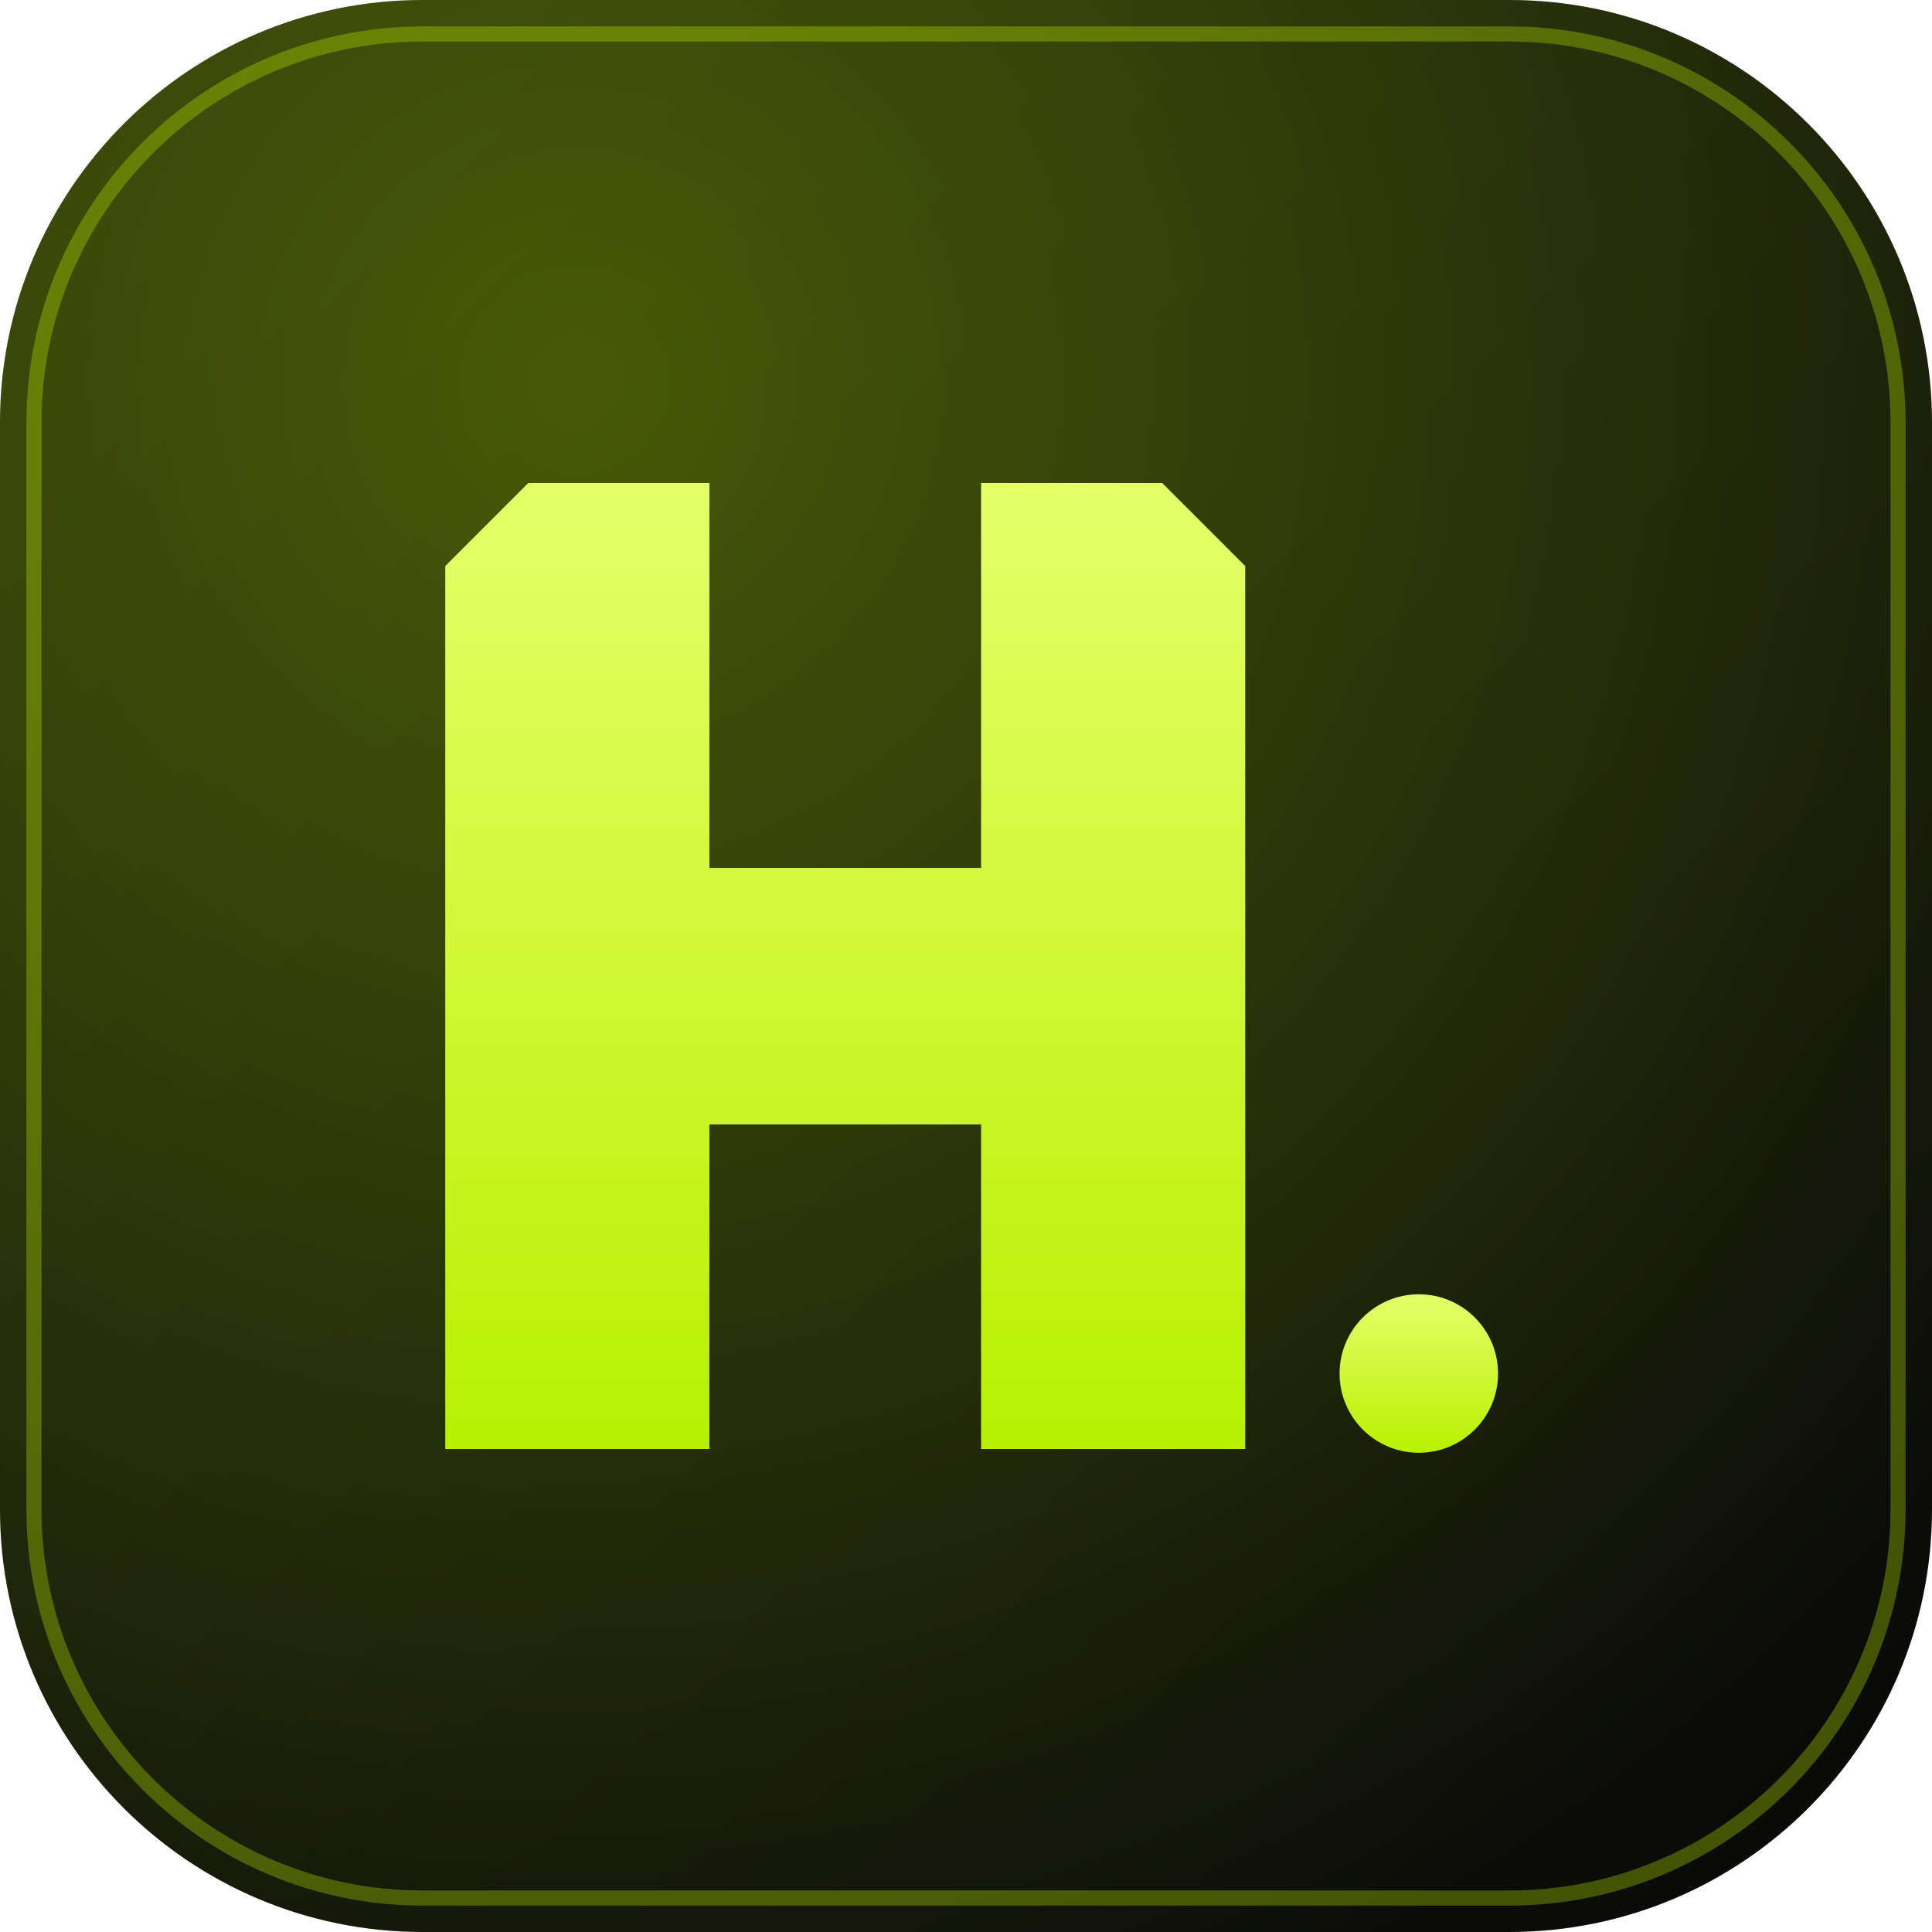
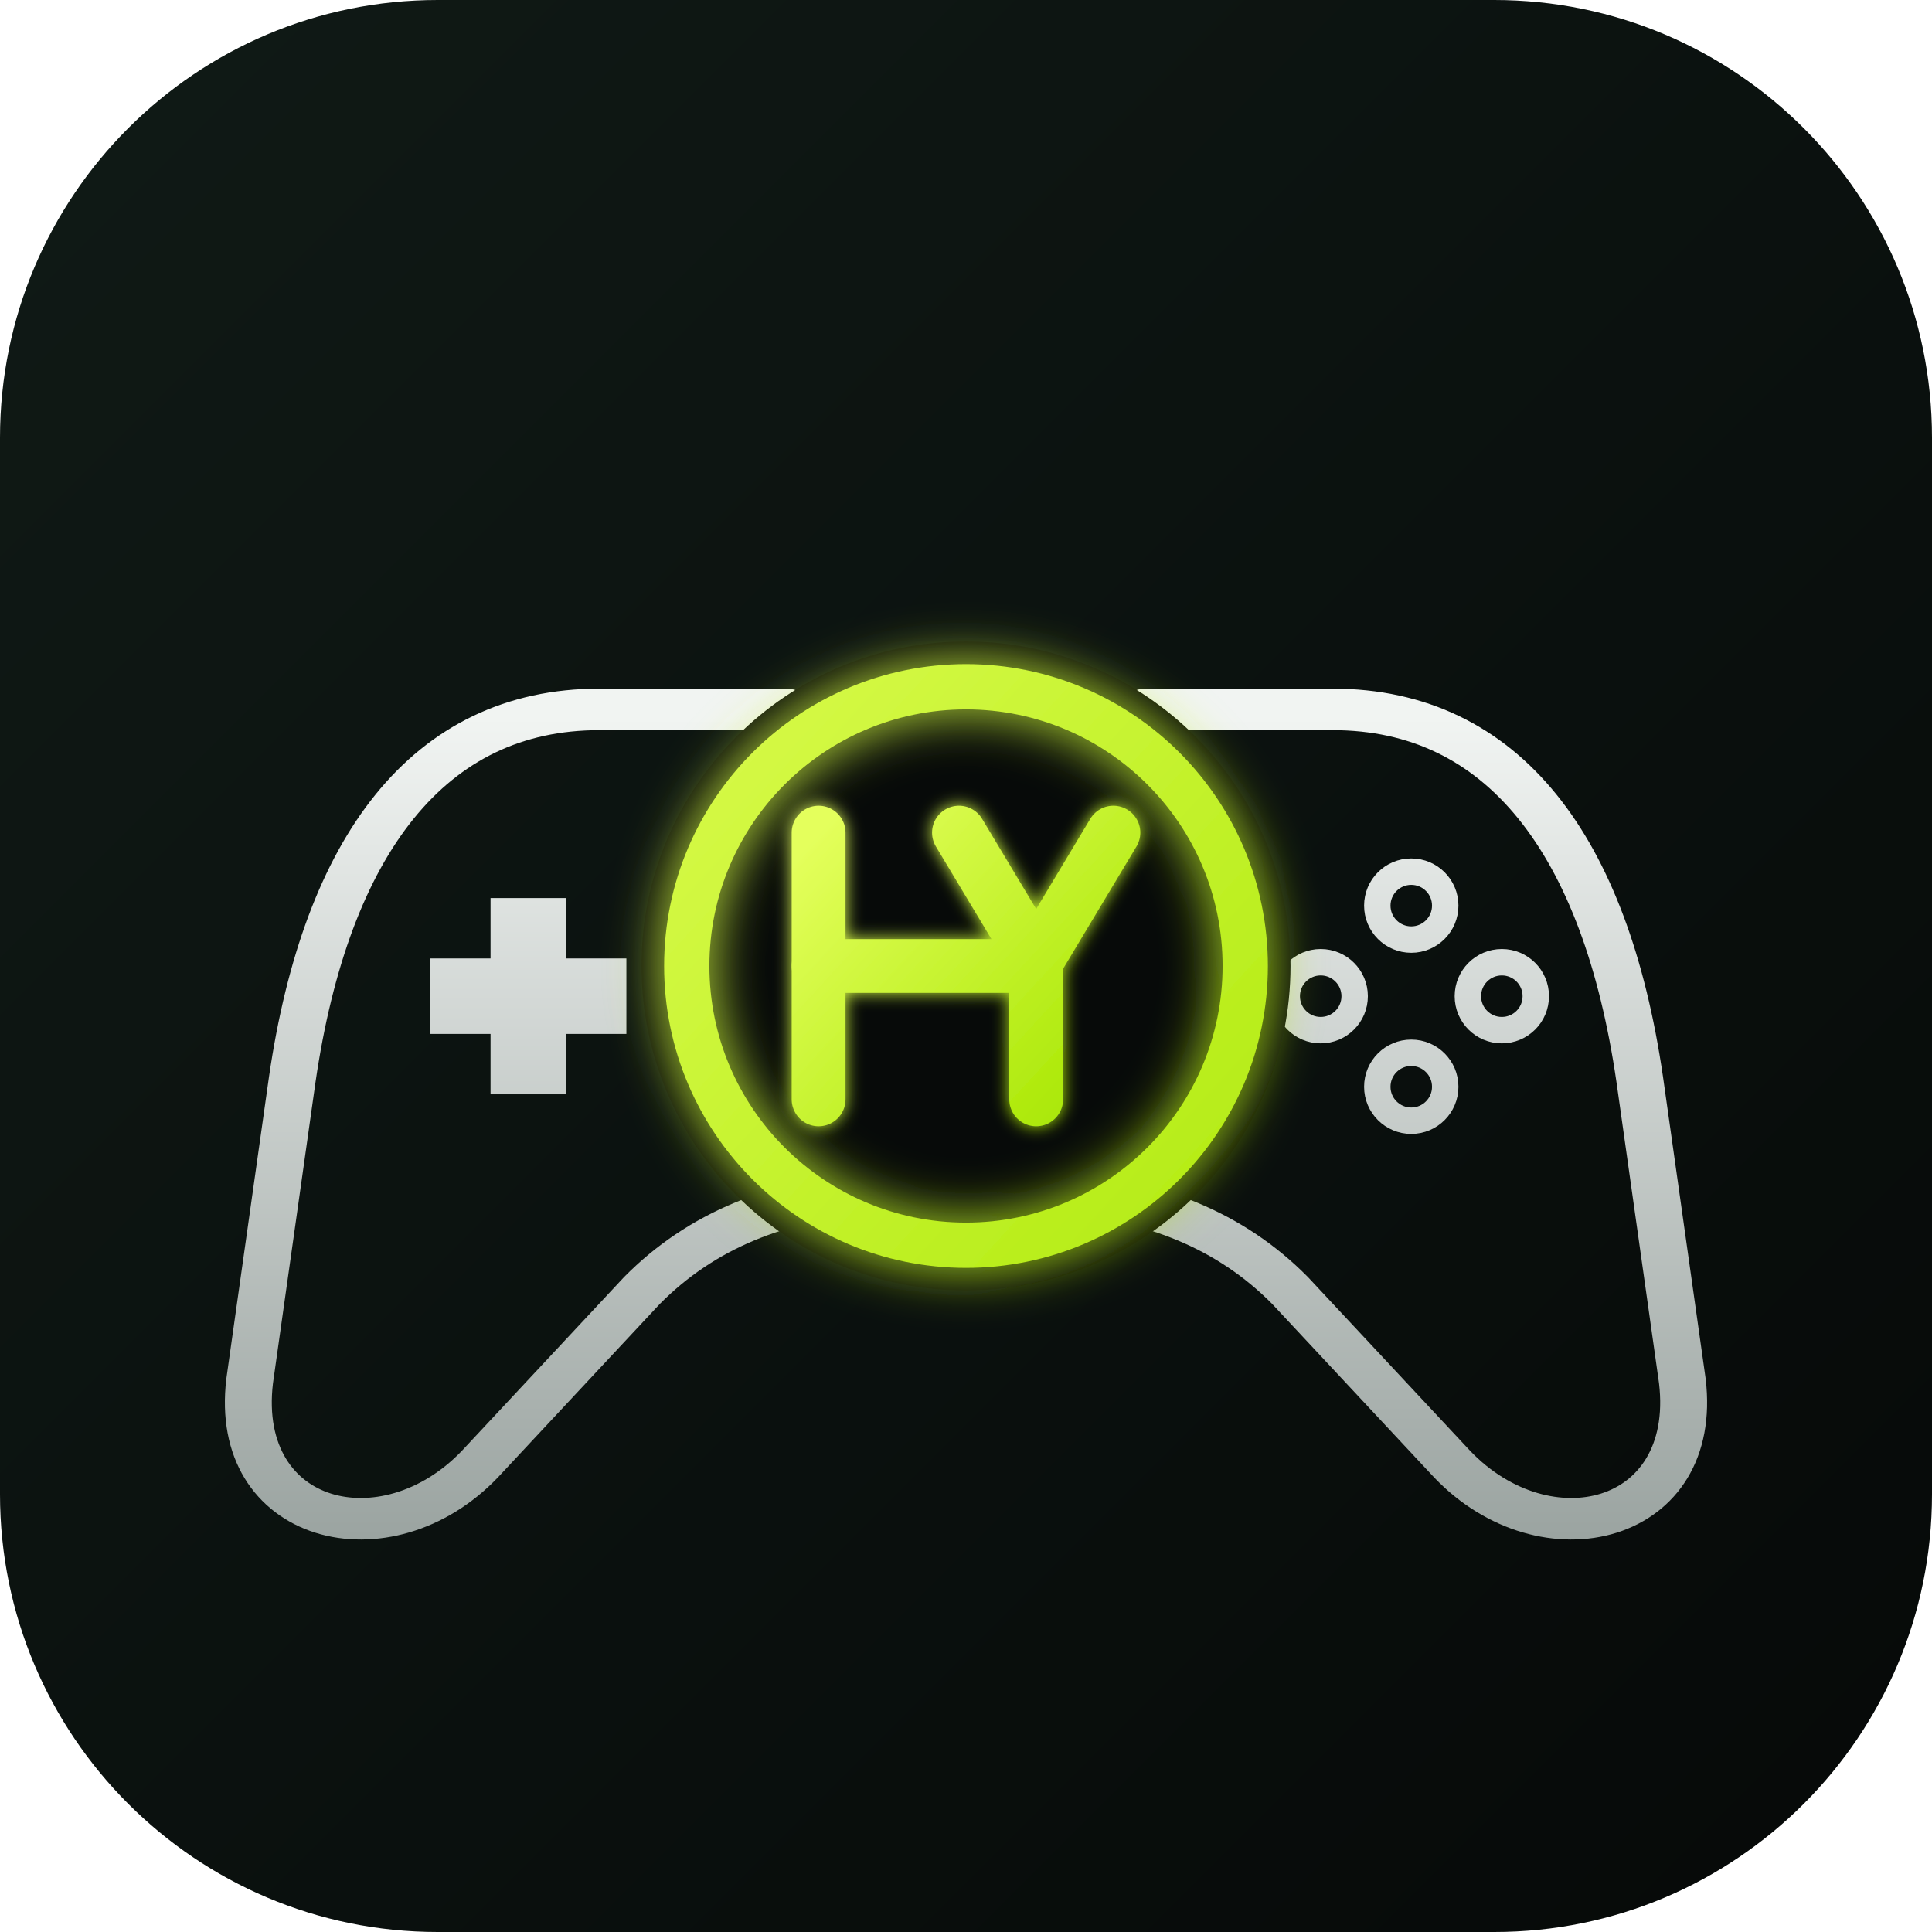
- <svg xmlns="http://www.w3.org/2000/svg" viewBox="0 0 512 512" role="img" aria-label="HIY">
+ <svg xmlns="http://www.w3.org/2000/svg" viewBox="0 0 512 512" role="img" aria-label="HY">
  <defs>
    <linearGradient id="bg" x1="0" y1="0" x2="1" y2="1">
-       <stop offset="0" stop-color="#1a1f0c" />
-       <stop offset="1" stop-color="#090909" />
+       <stop offset="0" stop-color="#101a16" />
+       <stop offset="1" stop-color="#060908" />
    </linearGradient>
-     <linearGradient id="lime" x1="0" y1="0" x2="0" y2="1">
-       <stop offset="0" stop-color="#e6ff6a" />
-       <stop offset="1" stop-color="#b8f000" />
+     <linearGradient id="lime" gradientUnits="userSpaceOnUse" x1="132" y1="140" x2="384" y2="372">
+       <stop offset="0" stop-color="#e4ff5c" />
+       <stop offset="1" stop-color="#a6e600" />
    </linearGradient>
-     <radialGradient id="glow" cx="0.3" cy="0.2" r="0.9">
-       <stop offset="0" stop-color="#c8ff00" stop-opacity="0.28" />
-       <stop offset="1" stop-color="#c8ff00" stop-opacity="0" />
-     </radialGradient>
+     <linearGradient id="silver" gradientUnits="userSpaceOnUse" x1="90" y1="190" x2="90" y2="410">
+       <stop offset="0" stop-color="#f1f4f2" />
+       <stop offset="1" stop-color="#9aa3a0" />
+     </linearGradient>
+     <filter id="glow" x="-30%" y="-30%" width="160%" height="160%">
+       <feGaussianBlur stdDeviation="7" result="b" />
+       <feMerge>
+         <feMergeNode in="b" />
+         <feMergeNode in="SourceGraphic" />
+       </feMerge>
+     </filter>
  </defs>
-   <rect width="512" height="512" rx="112" fill="url(#bg)" />
-   <rect width="512" height="512" rx="112" fill="url(#glow)" />
-   <rect x="9" y="9" width="494" height="494" rx="103" fill="none" stroke="#c8ff00" stroke-opacity="0.3" stroke-width="4" />
-   <polygon fill="url(#lime)" points="118,150 140,128 188,128 188,230 260,230 260,128 308,128 330,150 330,384 260,384 260,298 188,298 188,384 118,384" />
-   <circle cx="376" cy="364" r="21" fill="url(#lime)" />
+   <rect width="512" height="512" rx="116" fill="url(#bg)" />
+   <g fill="none" stroke="url(#silver)" stroke-width="11" stroke-linecap="round" stroke-linejoin="round" transform="translate(256 256) scale(1.13 1) translate(-256 -256)">
+     <path id="half" d="M214 188H170C130 188 106 224 98 286L88 366C84 404 120 414 142 388L180 342C194 326 212 318 234 316" />
+     <path d="M214 188H170C130 188 106 224 98 286L88 366C84 404 120 414 142 388L180 342C194 326 212 318 234 316" transform="translate(512 0) scale(-1 1)" />
+   </g>
+   <g fill="url(#silver)">
+     <path d="M160 238h20v16h16v20h-16v16h-20v-16h-16v-20h16z" transform="translate(-30 0)" />
+   </g>
+   <g fill="none" stroke="url(#silver)" stroke-width="7" transform="translate(22 0)">
+     <circle cx="352" cy="240" r="9" />
+     <circle cx="376" cy="264" r="9" />
+     <circle cx="352" cy="288" r="9" />
+     <circle cx="328" cy="264" r="9" />
+   </g>
+   <circle cx="256" cy="256" r="86" fill="#070a09" />
+   <circle cx="256" cy="256" r="74" fill="none" stroke="url(#lime)" stroke-width="12" filter="url(#glow)" />
+   <g transform="translate(256 256) scale(0.31) translate(-258 -256)" fill="none" stroke="url(#lime)" stroke-width="46" stroke-linecap="round" stroke-linejoin="round" filter="url(#glow)">
+     <path d="M132 142V370" />
+     <path d="M132 256H318" />
+     <path d="M252 142L318 252L384 142" />
+     <path d="M318 252V370" />
+   </g>
</svg>
